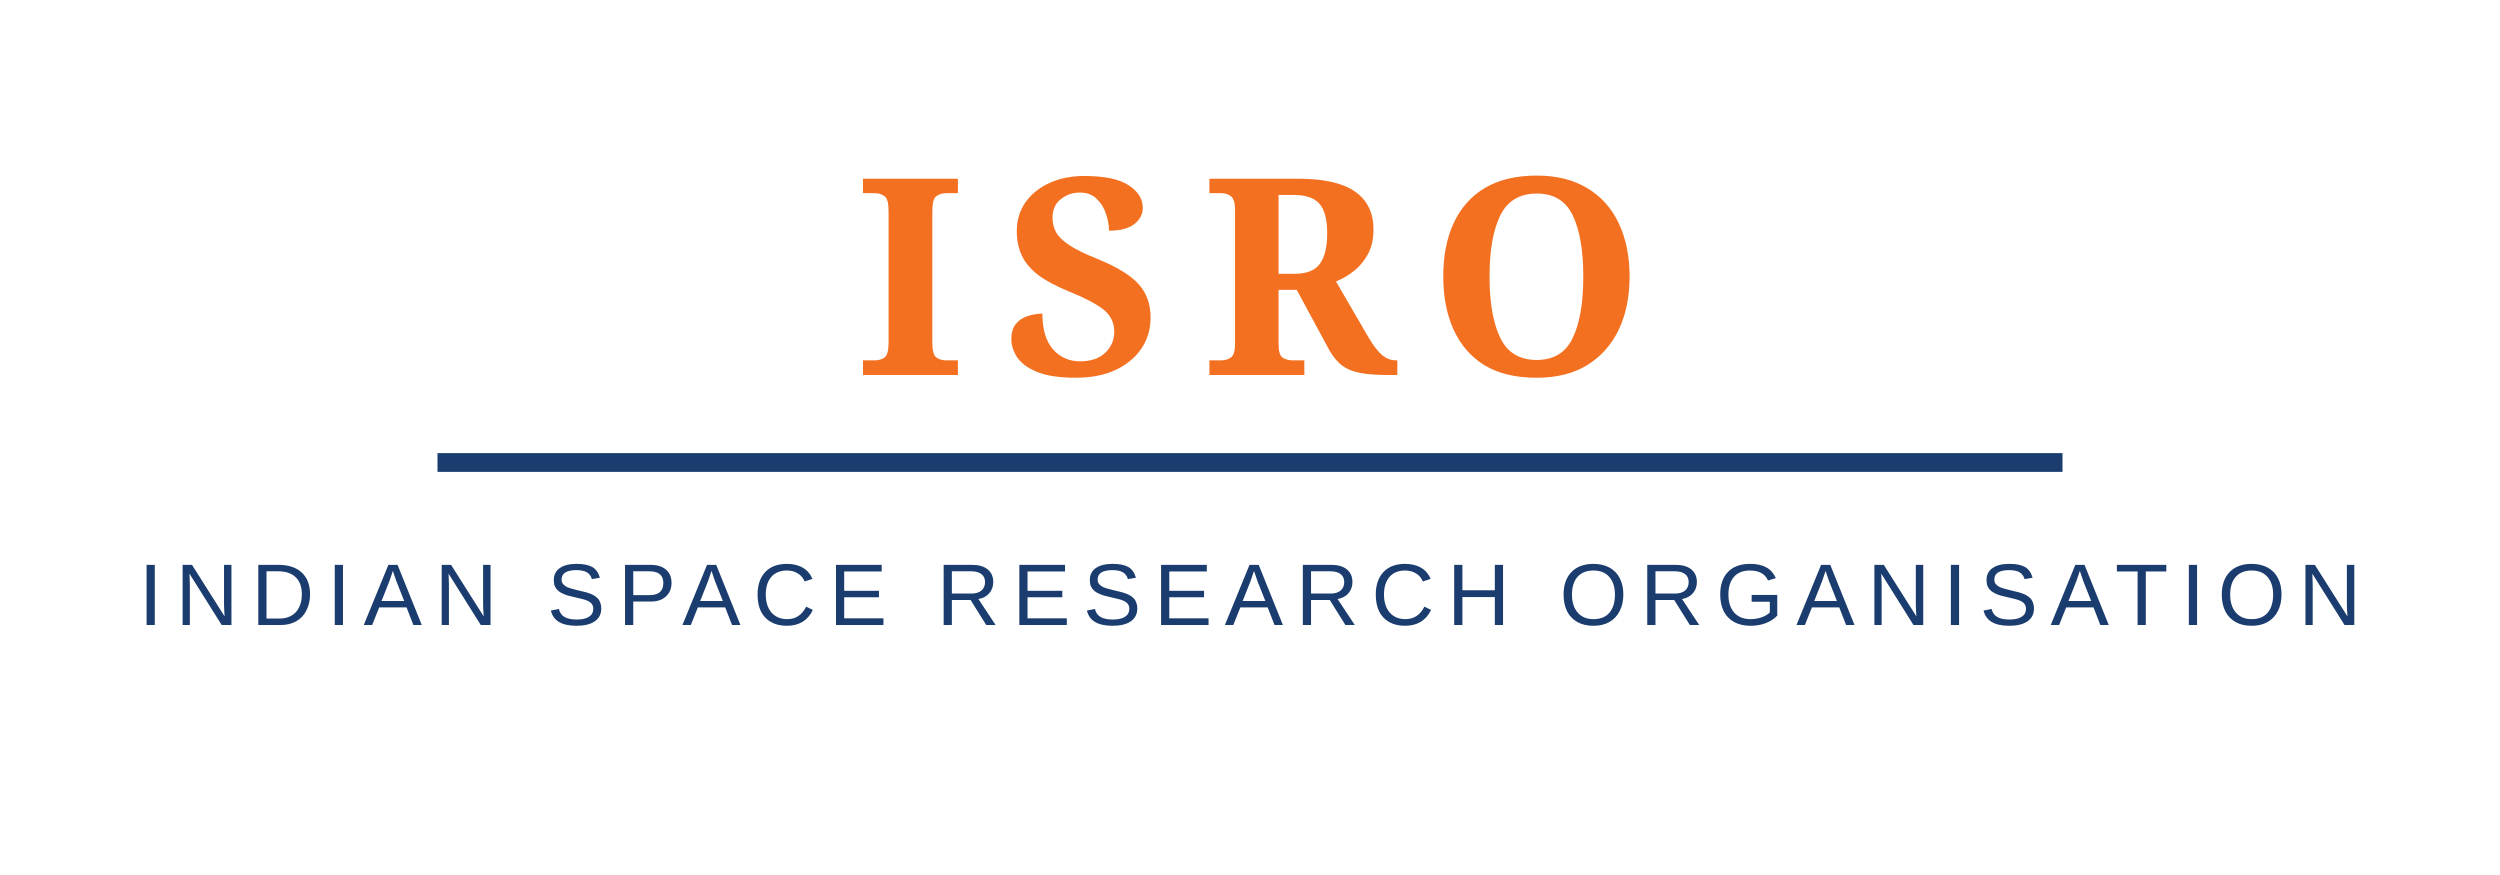
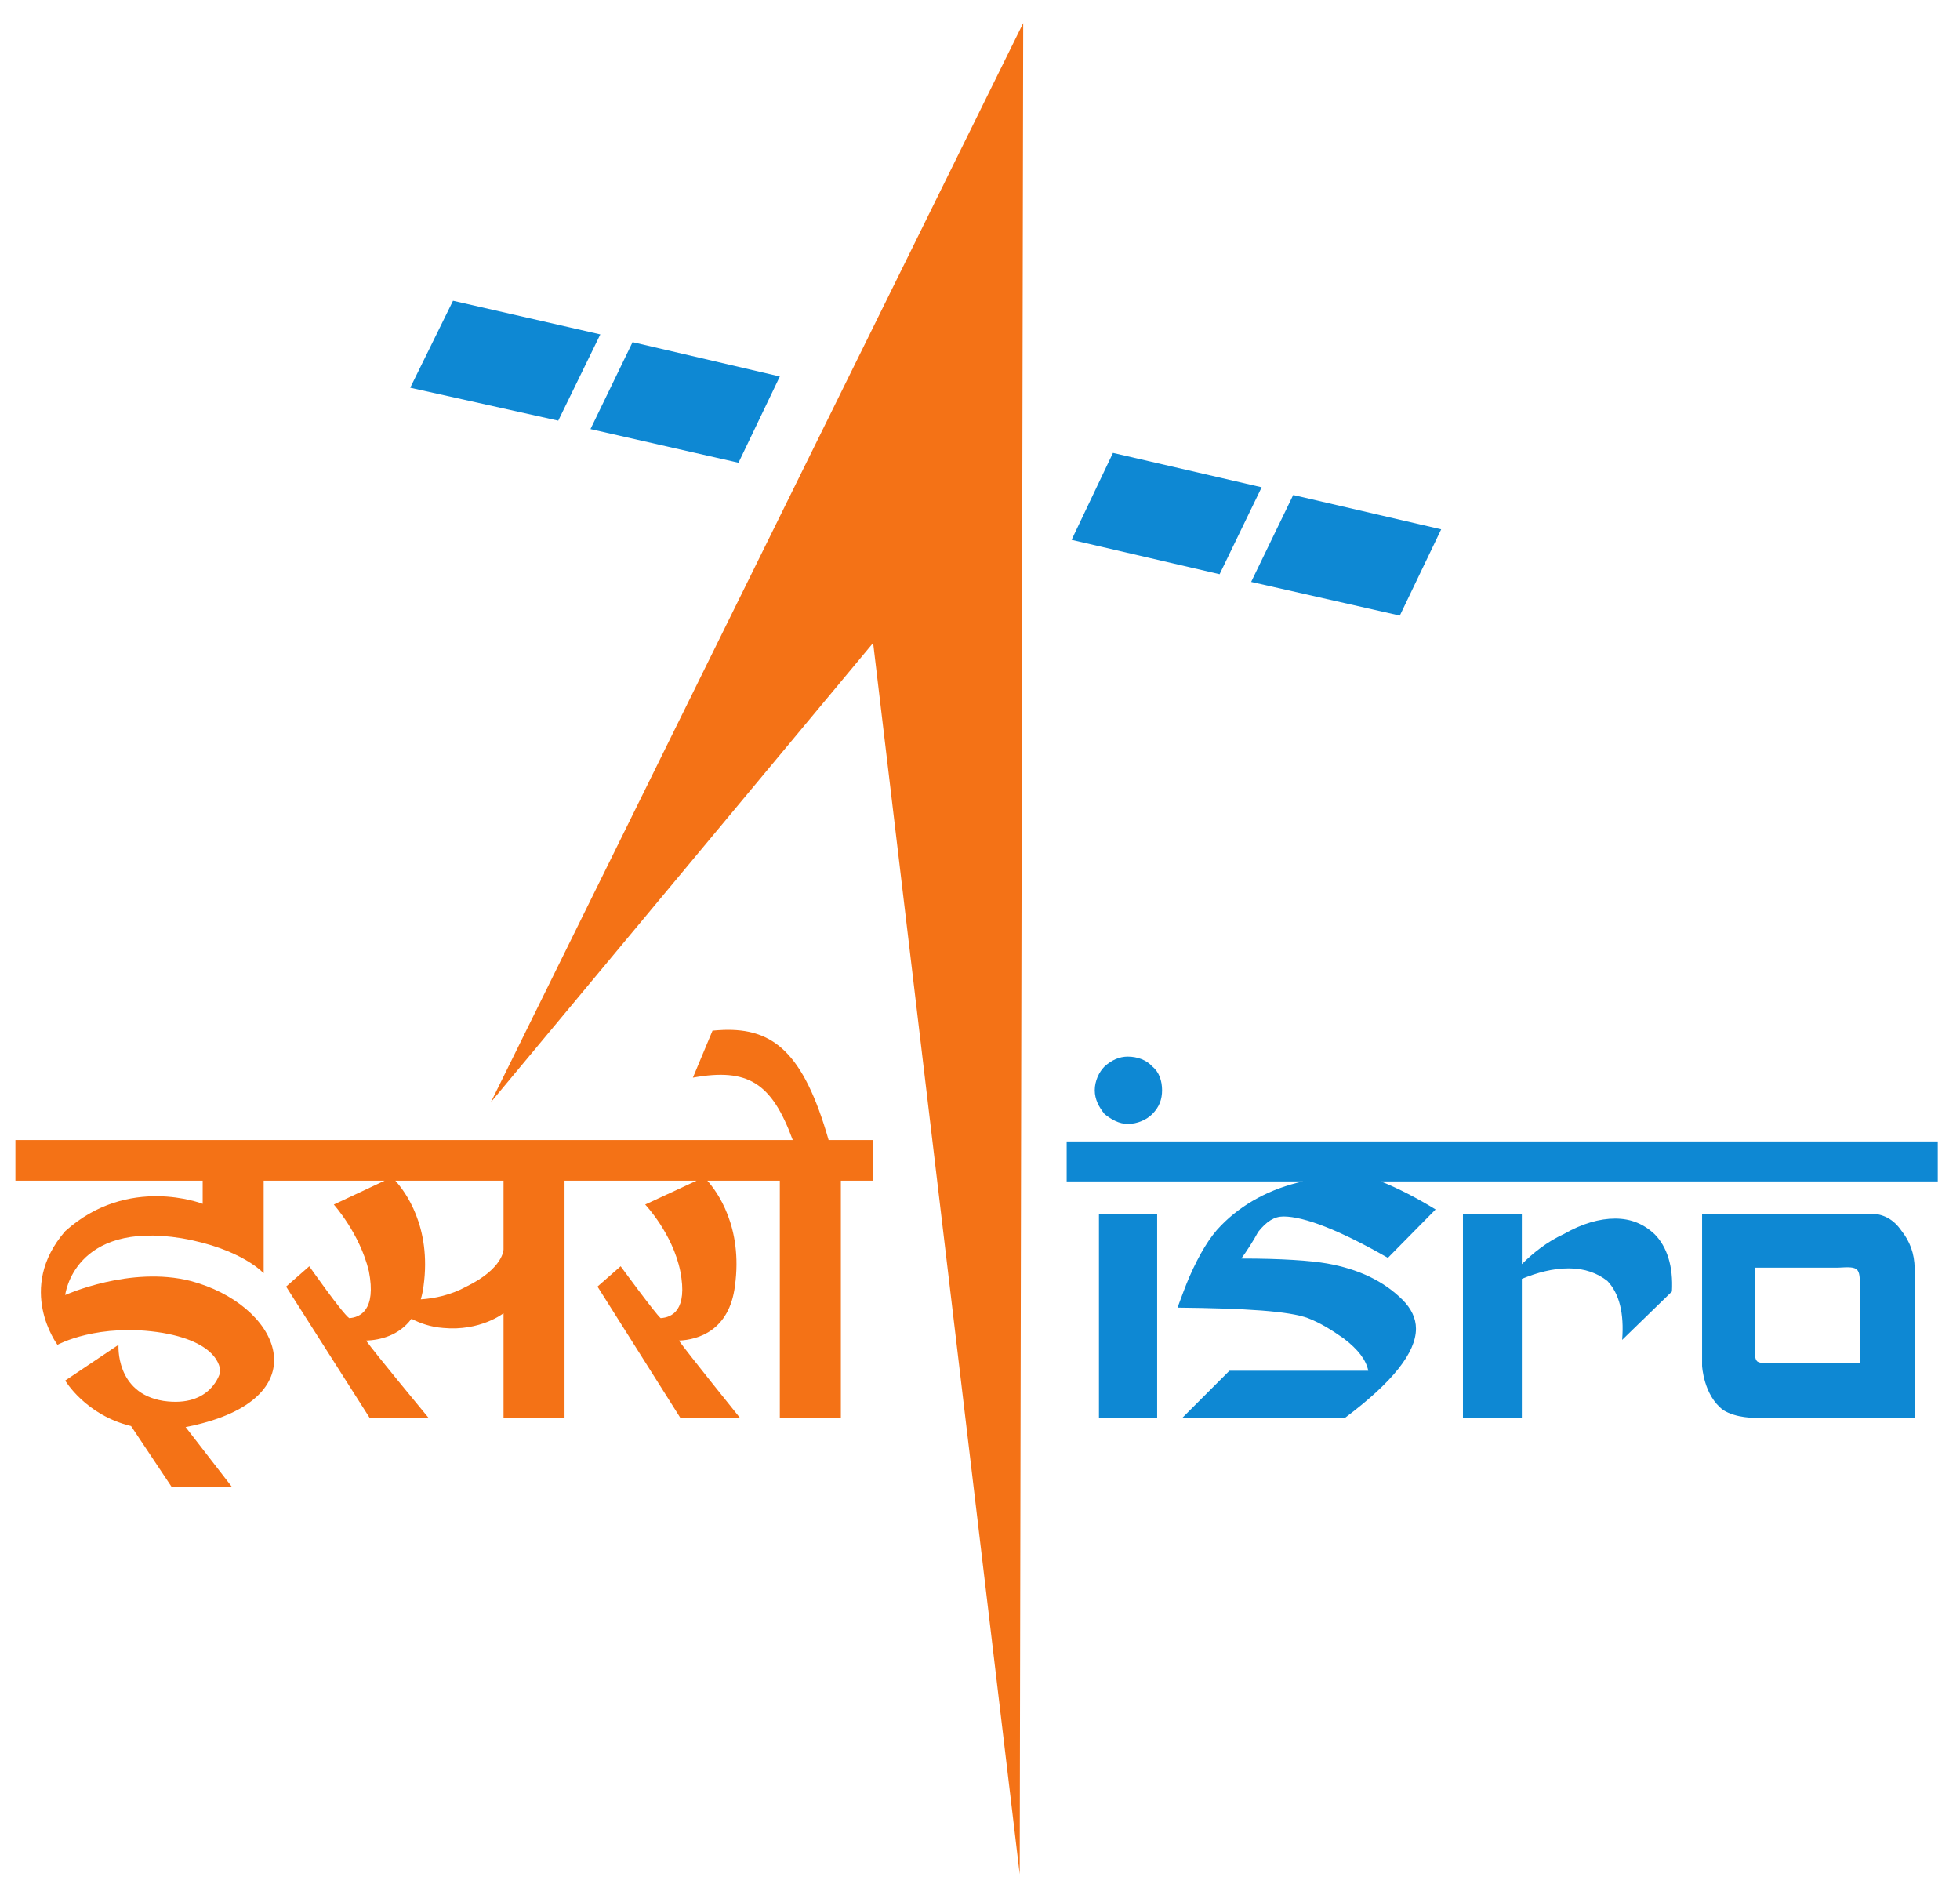
- <svg xmlns="http://www.w3.org/2000/svg" viewBox="0 0 200 70" width="200" height="70">
-   <rect width="200" height="70" fill="none" />
-   <text x="100" y="30" text-anchor="middle" font-family="Georgia, serif" font-size="22" font-weight="700" fill="#F37021" letter-spacing="3">ISRO</text>
-   <line x1="35" y1="37" x2="165" y2="37" stroke="#1A3C6E" stroke-width="1.5" />
-   <text x="100" y="50" text-anchor="middle" font-family="Arial, sans-serif" font-size="7" fill="#1A3C6E" letter-spacing="1">INDIAN SPACE RESEARCH ORGANISATION</text>
+ <svg xmlns="http://www.w3.org/2000/svg" xml:space="preserve" height="290" width="300" version="1.1" id="svg2">
+   <defs id="defs6" />
+   <g transform="matrix(0,1.25,1.25,0,-360.371,-167.036)" id="g12">
+     <path id="path76" transform="matrix(0,0.8,0.8,0,133.6288,288.2968)" d="M 69.34,46.031 62.791,59.34 85.445,64.383 91.885,51.182 69.34,46.031 Z m 27.482,6.334 -6.443,13.307 22.656,5.15 6.326,-13.203 -22.539,-5.254 z m 73.529,16.953 -6.332,13.307 22.654,5.26 6.438,-13.307 -22.76,-5.26 z m 27.59,6.443 -6.439,13.303 22.756,5.154 6.332,-13.203 -22.648,-5.254 z" style="fill:#0e88d3;fill-opacity:1;fill-rule:evenodd;stroke:none" />
+     <path id="path84" transform="matrix(0,0.8,0.8,0,133.6288,288.2968)" d="m 172.609,161.719 c -1.289,0 -2.468,0.538 -3.541,1.506 -0.863,0.857 -1.504,2.251 -1.504,3.645 0,1.399 0.641,2.577 1.504,3.65 1.073,0.857 2.252,1.504 3.541,1.504 1.504,0 2.898,-0.647 3.756,-1.504 1.073,-1.073 1.504,-2.251 1.504,-3.65 0,-1.394 -0.431,-2.787 -1.504,-3.645 -0.857,-0.968 -2.252,-1.506 -3.756,-1.506 z m -9.342,12.988 0,6.117 14.602,0 2.682,0 18.895,0 c -4.939,1.073 -9.336,3.434 -12.561,6.758 -1.715,1.72 -3.326,4.403 -4.83,7.838 -0.647,1.499 -1.183,3.004 -1.824,4.719 10.52,0.11 17.069,0.536 19.967,1.609 1.93,0.752 3.651,1.825 5.477,3.113 2.251,1.715 3.433,3.33 3.754,4.939 l -21.254,0 -7.191,7.191 24.906,0 c 7.296,-5.476 10.84,-9.984 10.84,-13.635 0,-1.61 -0.75,-3.108 -2.039,-4.396 -2.898,-2.898 -6.765,-4.725 -11.594,-5.582 -2.467,-0.431 -6.87,-0.752 -13.098,-0.752 0.857,-1.178 1.826,-2.682 2.578,-4.076 1.289,-1.61 2.466,-2.361 3.865,-2.361 3.219,0 8.695,2.145 15.99,6.332 l 7.301,-7.406 c -2.788,-1.715 -5.685,-3.218 -8.373,-4.291 l 10.951,0 37.787,0 36.5,0 0,-6.117 -36.5,0 -37.787,0 -41.76,0 -2.682,0 -14.602,0 z m 4.939,11.051 0,31.234 8.91,0 0,-31.234 -8.91,0 z m 55.713,0 0,31.234 9.016,0 0,-21.252 c 2.362,-0.968 4.723,-1.609 7.195,-1.609 2.467,0 4.403,0.753 5.902,1.932 1.825,1.93 2.577,4.939 2.256,9.016 l 7.621,-7.406 c 0.216,-3.861 -0.751,-6.87 -2.682,-8.801 -1.615,-1.504 -3.545,-2.361 -6.012,-2.361 -2.362,0 -5.045,0.752 -7.838,2.361 -2.577,1.178 -4.723,2.899 -6.443,4.613 l 0,-7.727 -9.016,0 z m 36.604,0 0,23.291 c 0,0 0.216,4.508 3.225,6.76 2.036,1.289 4.934,1.184 4.934,1.184 l 24.369,0 0,-22.861 c 0,-2.257 -0.752,-4.187 -2.041,-5.797 -1.178,-1.715 -2.787,-2.576 -4.723,-2.576 l -25.764,0 z m 21.988,8.211 c 2.33,-0.043 2.166,0.575 2.166,4.238 l 0,10.41 -14.061,0 c 0,0 -1.398,0.111 -1.719,-0.32 -0.426,-0.537 -0.217,-1.179 -0.217,-4.293 l 0,-9.982 12.672,0 c 0.442,-0.026 0.825,-0.046 1.158,-0.053 z" style="fill:#0e88d3;fill-opacity:1;fill-rule:evenodd;stroke:none" />
+     <path id="path96" style="fill:#f47216;fill-opacity:1;fill-rule:evenodd;stroke:none" d="M 268.584,348.406 136.454,413.587 363.112,413.158 212.353,395.211 268.584,348.406" />
+     <path id="path98" transform="matrix(0,0.8,0.8,0,133.6288,288.2968)" d="m 110.666,157.639 c -0.522,0.019 -1.057,0.056 -1.607,0.109 l -3.004,7.191 c 8.471,-1.53 12.088,0.832 15.285,9.551 l -118.98,0 0,6.223 28.662,0 0,3.545 c 0,0 -11.384,-4.508 -21.041,4.182 -7.622,8.8 -1.184,17.391 -1.184,17.391 0,0 6.229,-3.436 16.102,-1.826 9.231,1.61 8.805,6.008 8.805,6.008 0,0 -1.289,5.475 -8.695,4.402 -7.406,-1.183 -6.869,-8.584 -6.869,-8.584 l -8.158,5.471 c 0,0 3.1,5.276 10.08,6.963 l 6.236,9.354 9.232,0 -7.121,-9.201 c 0.806,-0.143 1.638,-0.327 2.502,-0.566 17.926,-4.723 11.593,-18.247 -1.715,-21.787 -9.237,-2.362 -19.215,2.145 -19.215,2.145 0,0 1.284,-11.377 17.816,-8.689 9.231,1.604 12.561,5.365 12.561,5.365 l 0,-14.17 18.504,0 -7.768,3.65 c 0,0 3.971,4.402 5.365,10.193 1.183,6.012 -1.394,7.086 -3.004,7.191 -1.073,-0.747 -6.117,-7.938 -6.117,-7.938 l -3.545,3.109 12.775,20.072 9.016,0 c 0,0 -8.264,-9.983 -9.553,-11.809 2.117,-0.072 5.033,-0.748 6.949,-3.338 1.338,0.697 2.963,1.265 4.859,1.406 C 73.526,203.788 77.072,201 77.072,201 l 0,15.992 9.336,0 0,-36.279 20.205,0 -7.859,3.65 c 0,0 4.186,4.402 5.369,10.193 1.178,6.012 -1.288,7.086 -3.008,7.191 -0.857,-0.747 -6.117,-7.938 -6.117,-7.938 l -3.545,3.109 12.67,20.072 9.121,0 c 0,0 -8.047,-9.983 -9.336,-11.809 2.898,-0.105 7.727,-1.5 8.584,-8.369 1.252,-9.113 -2.816,-14.525 -4.227,-16.102 l 11.096,0 0,36.273 9.342,0 0,-36.273 4.939,0 0,-6.223 -6.814,0 c -3.857,-13.496 -8.568,-17.126 -16.162,-16.852 z m -50.156,23.074 16.562,0 0,10.52 c 0,0 -1.19e-4,2.9 -5.691,5.688 -2.401,1.307 -4.863,1.812 -6.975,1.953 0.183,-0.628 0.332,-1.304 0.426,-2.059 1.252,-9.113 -2.887,-14.525 -4.322,-16.102 z" style="fill:#f47216;fill-opacity:1;fill-rule:evenodd;stroke:none" />
+   </g>
</svg>
